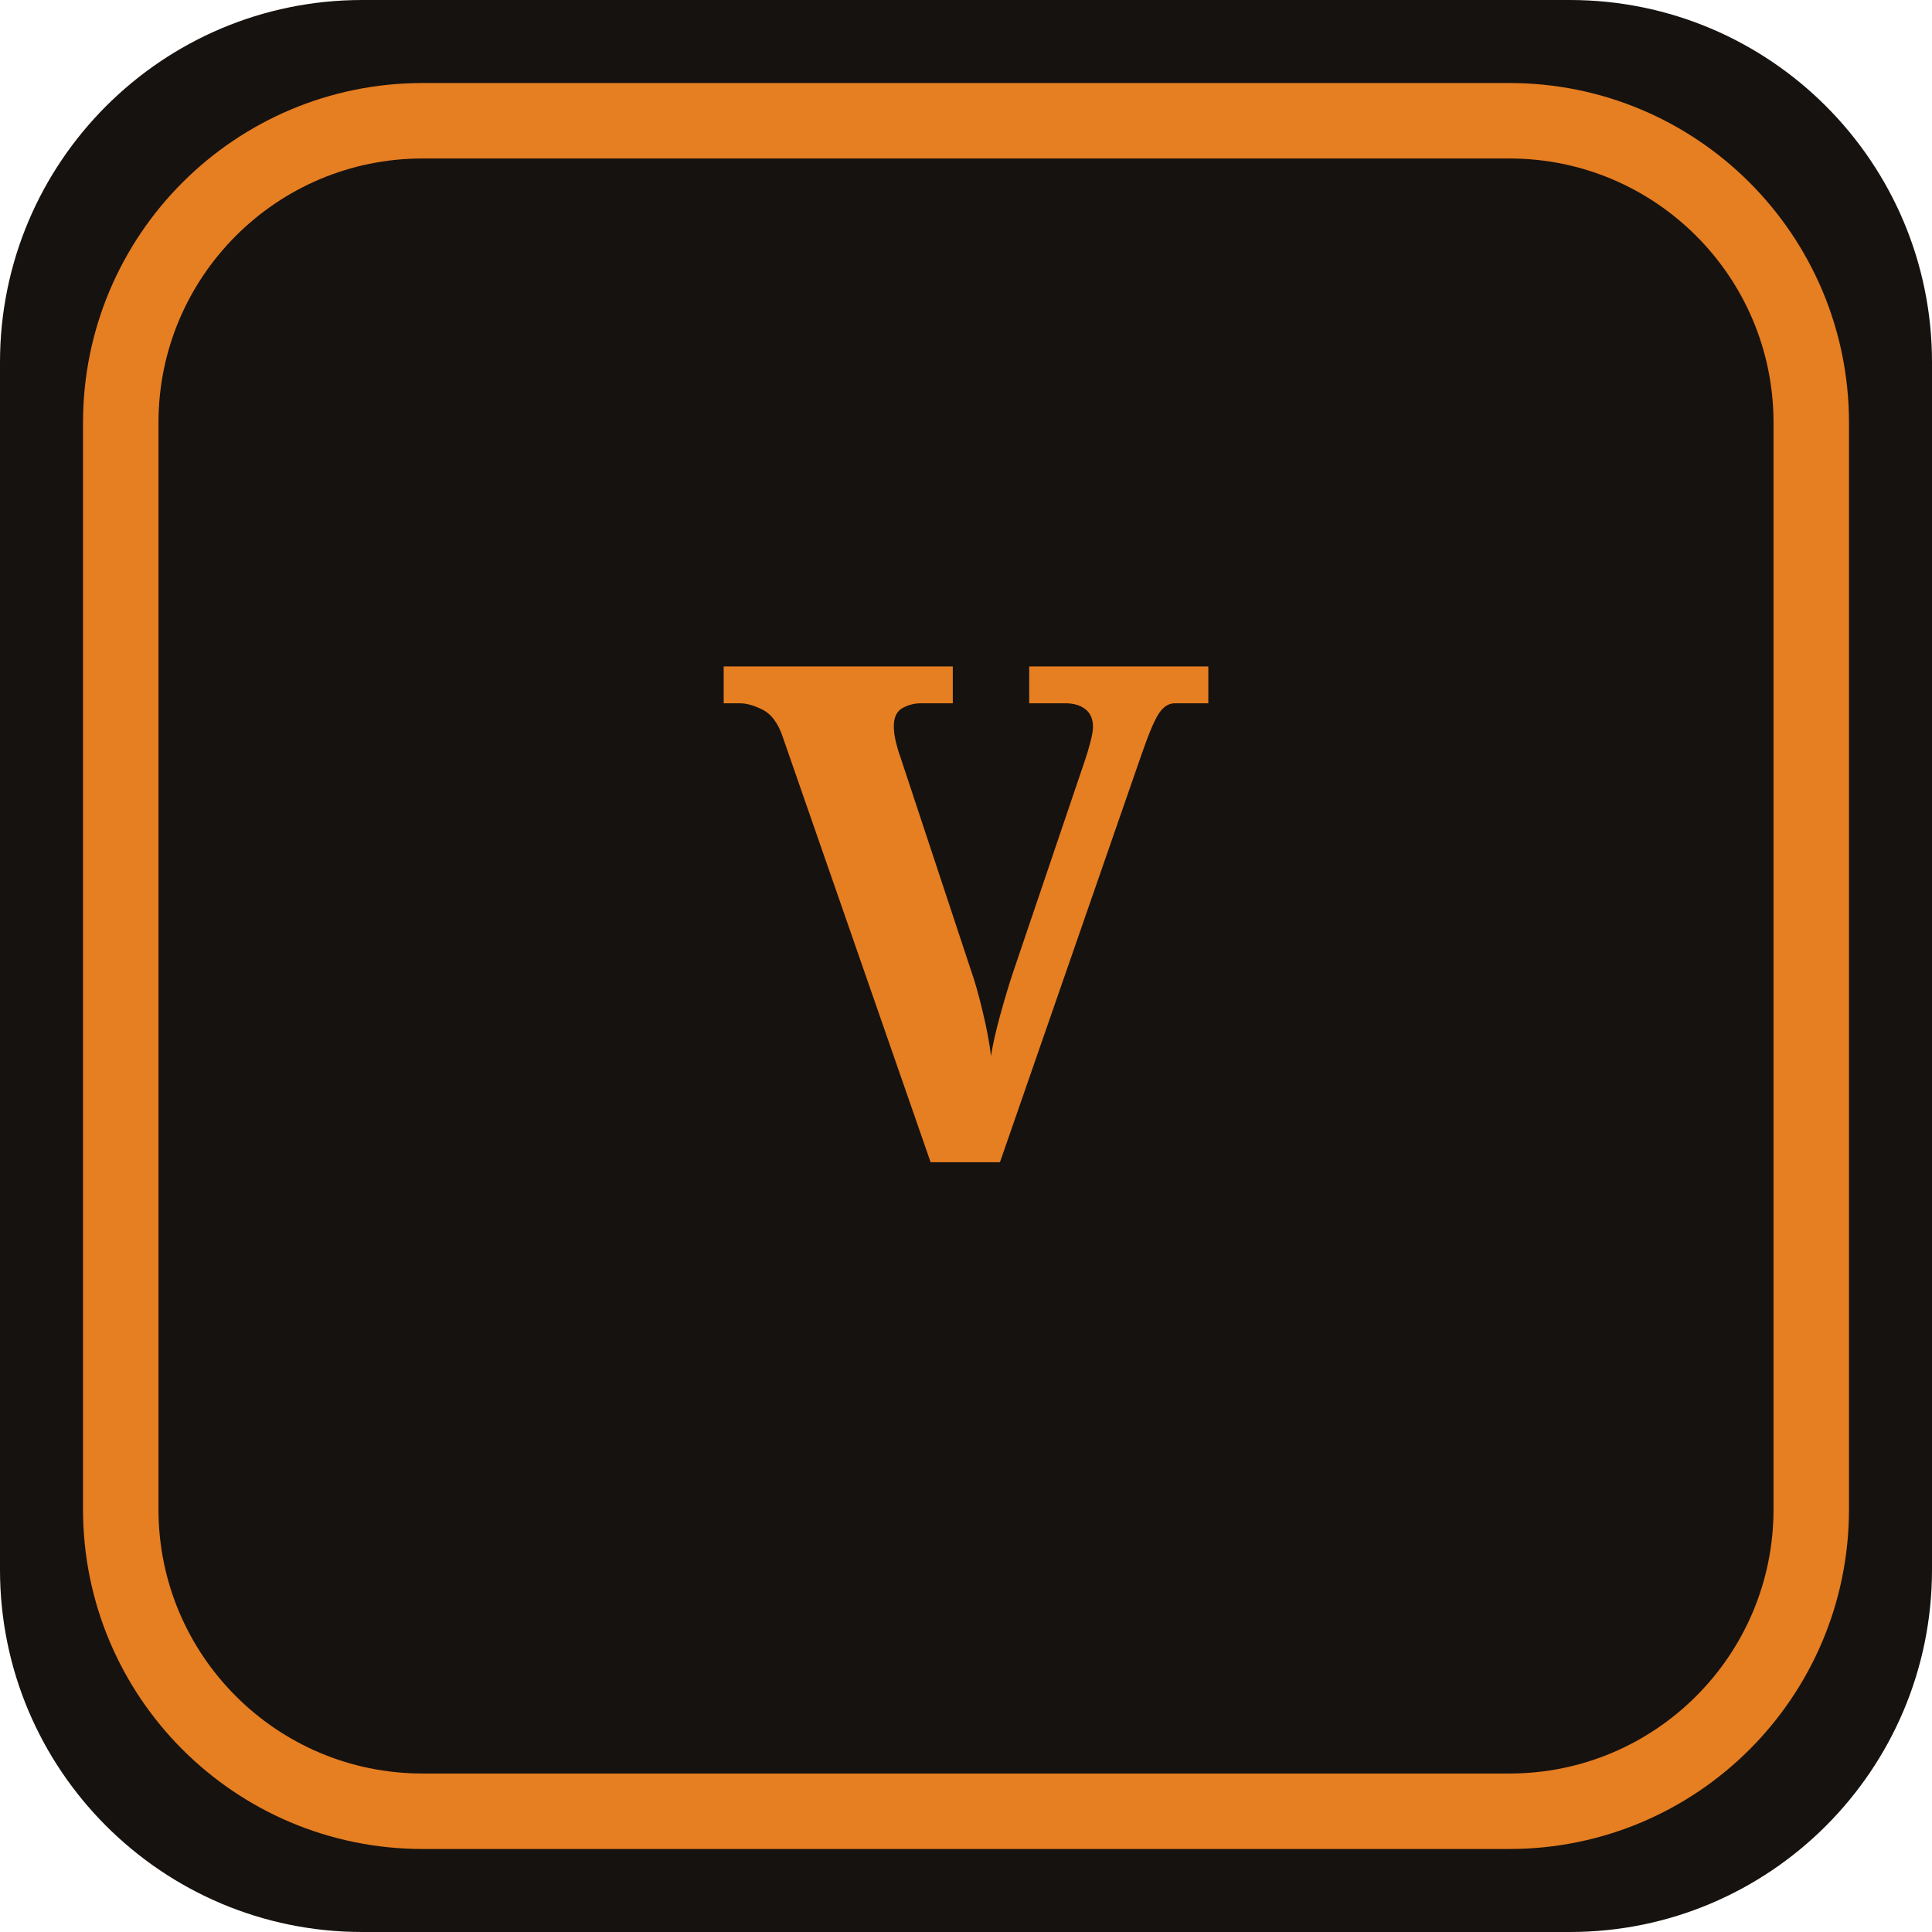
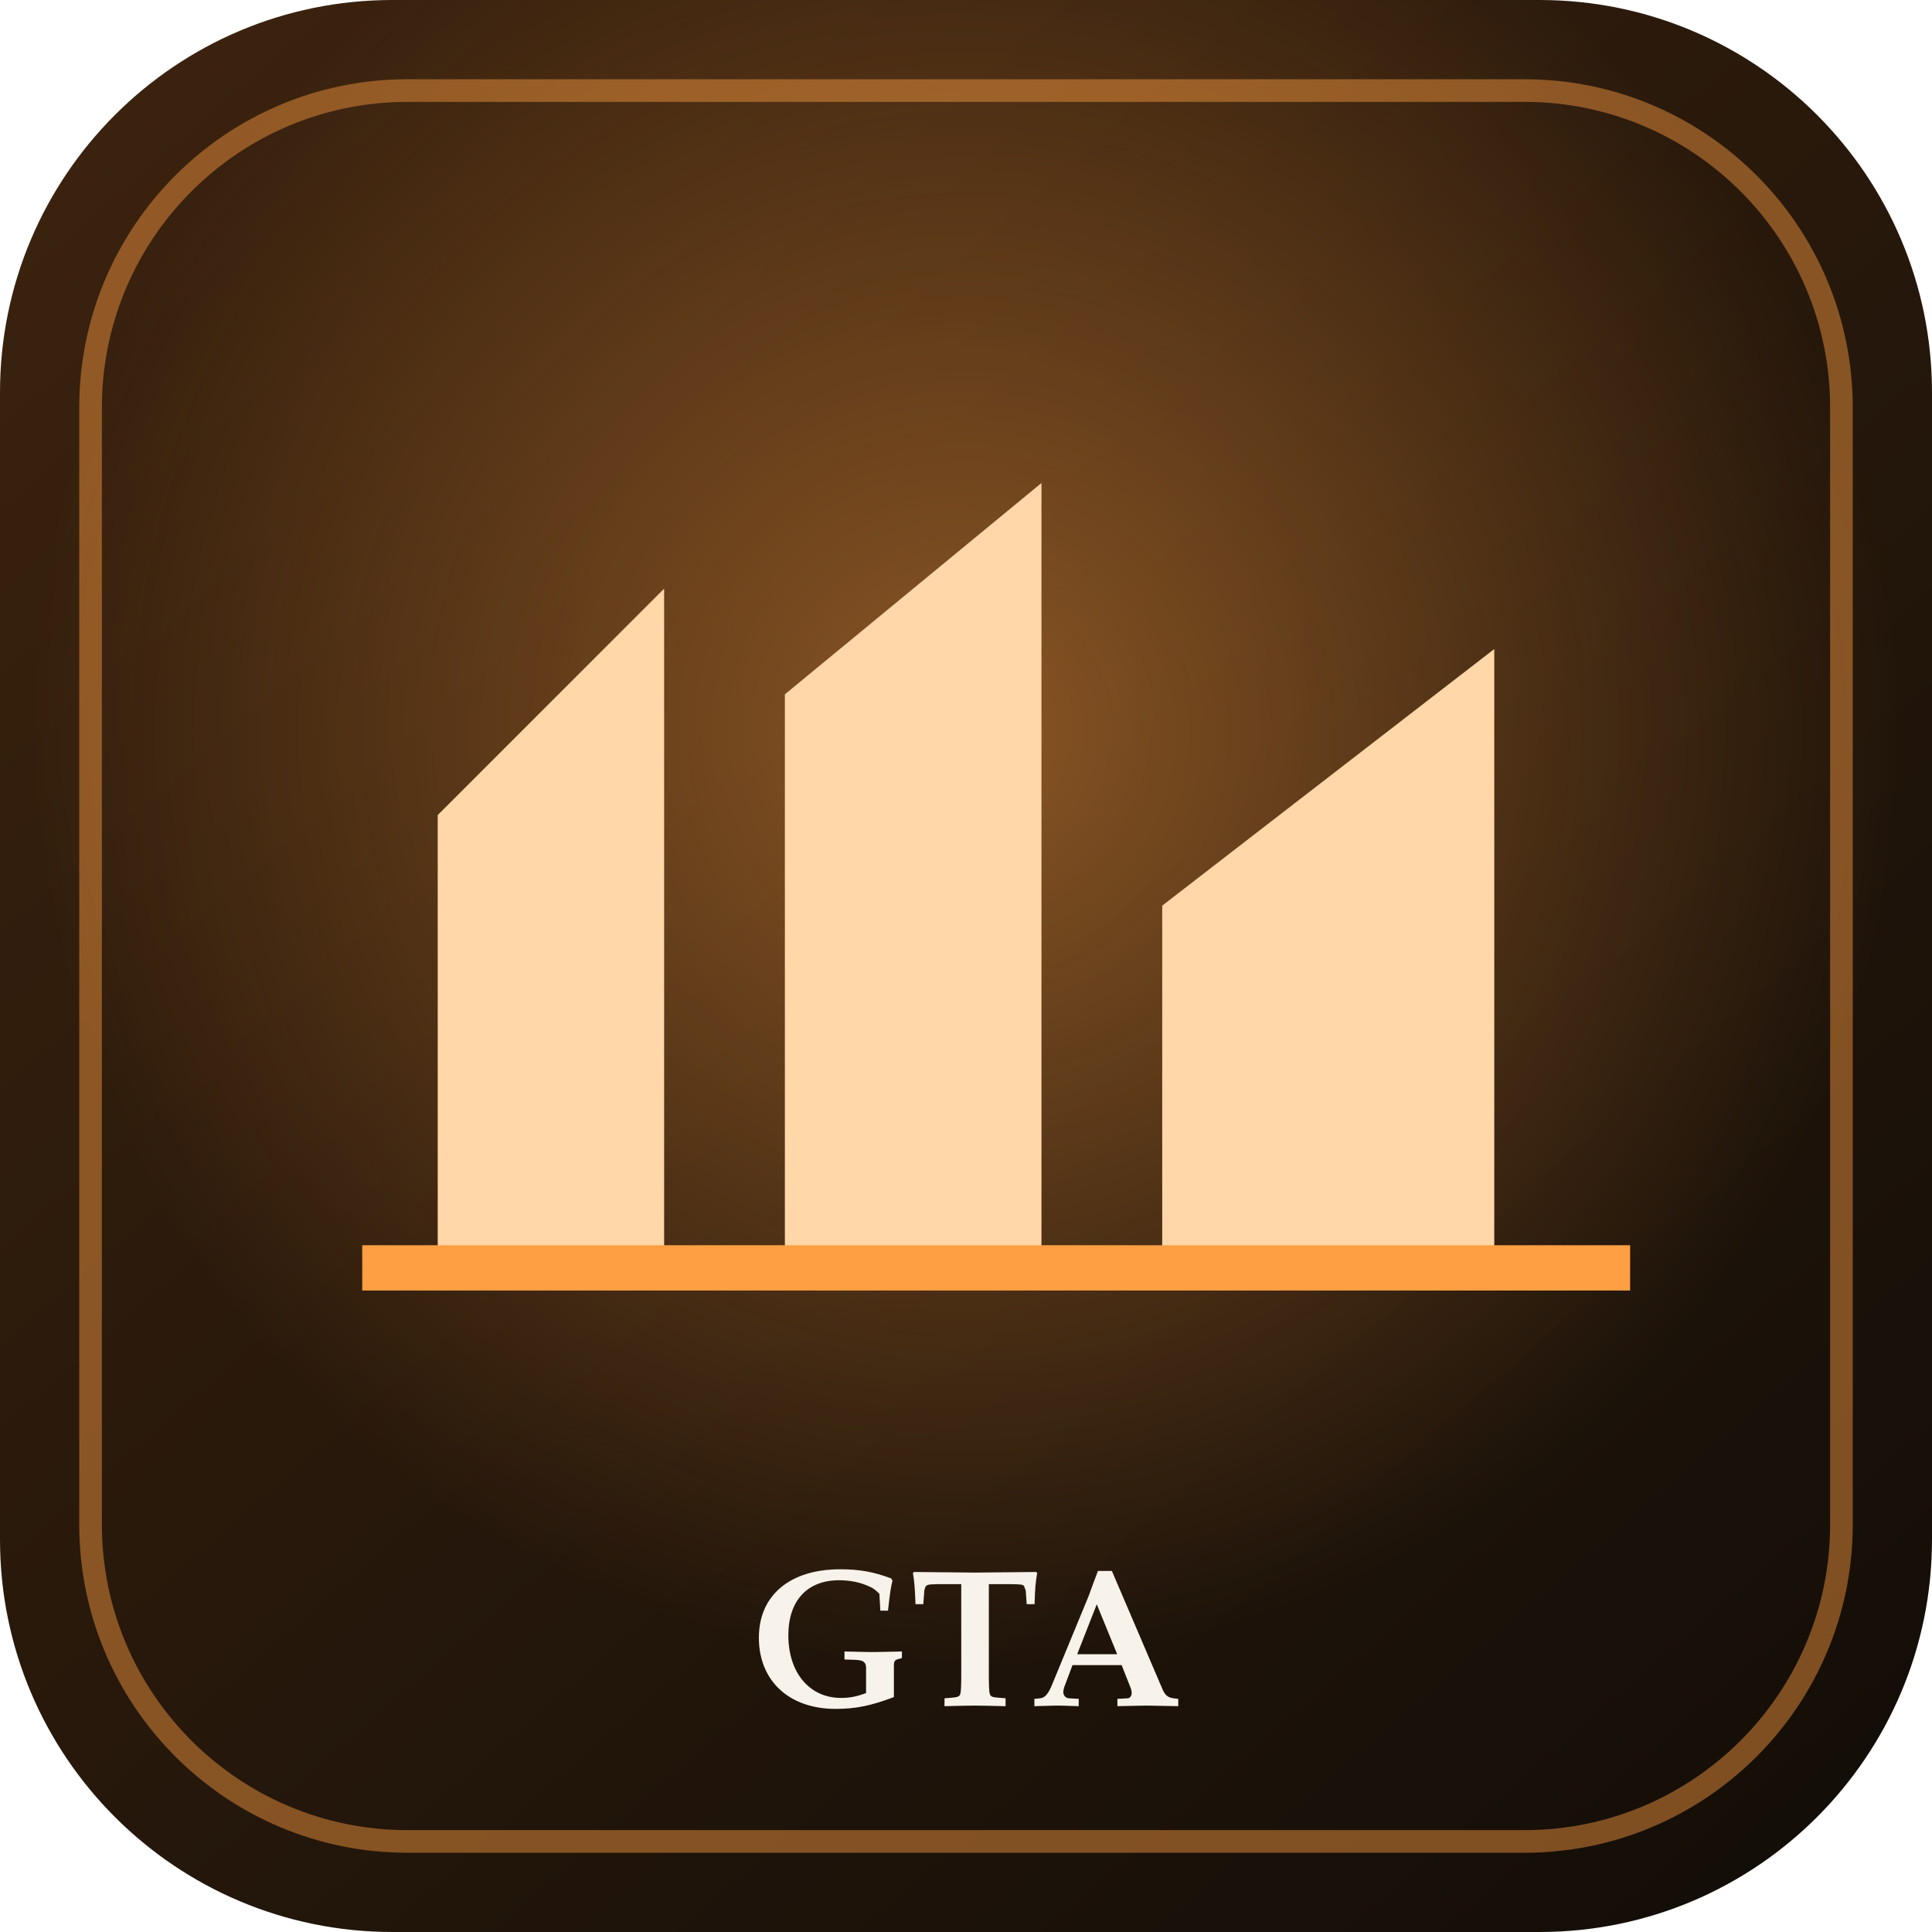
<svg xmlns="http://www.w3.org/2000/svg" viewBox="0 0 256 256">
-   <rect width="256" height="256" rx="48" fill="#16120f" />
-   <rect x="16" y="16" width="224" height="224" rx="40" fill="none" stroke="#e67e22" stroke-width="10" />
-   <text x="128" y="154" text-anchor="middle" font-family="Georgia, serif" font-size="92" font-weight="700" fill="#e67e22">V</text>
+   <defs>
+     <linearGradient id="bg" x1="24" y1="8" x2="232" y2="248" gradientUnits="userSpaceOnUse">
+       <stop stop-color="#3a220e" />
+       <stop offset="1" stop-color="#140e08" />
+     </linearGradient>
+     <radialGradient id="glow" cx="50%" cy="38%" r="48%">
+       <stop stop-color="#ff9f43" stop-opacity="0.45" />
+       <stop offset="1" stop-color="#ff9f43" stop-opacity="0" />
+     </radialGradient>
+   </defs>
+   <rect width="256" height="256" rx="52" fill="url(#bg)" />
+   <rect width="256" height="256" rx="52" fill="url(#glow)" />
+   <rect x="12" y="12" width="232" height="232" rx="42" fill="none" stroke="#ff9f43" stroke-opacity="0.45" stroke-width="3" />
+   <path d="M58 168 V108 L88 78 V168 M104 168 V92 L138 64 V168 M154 168 V120 L198 86 V168" fill="#ffd7a8" />
+   <path d="M48 168h168" stroke="#ff9f43" stroke-width="6" />
+   <text x="128" y="226" text-anchor="middle" font-family="Georgia, Palatino, serif" font-size="26" font-weight="700" fill="#f7f2ea">GTA</text>
</svg>
